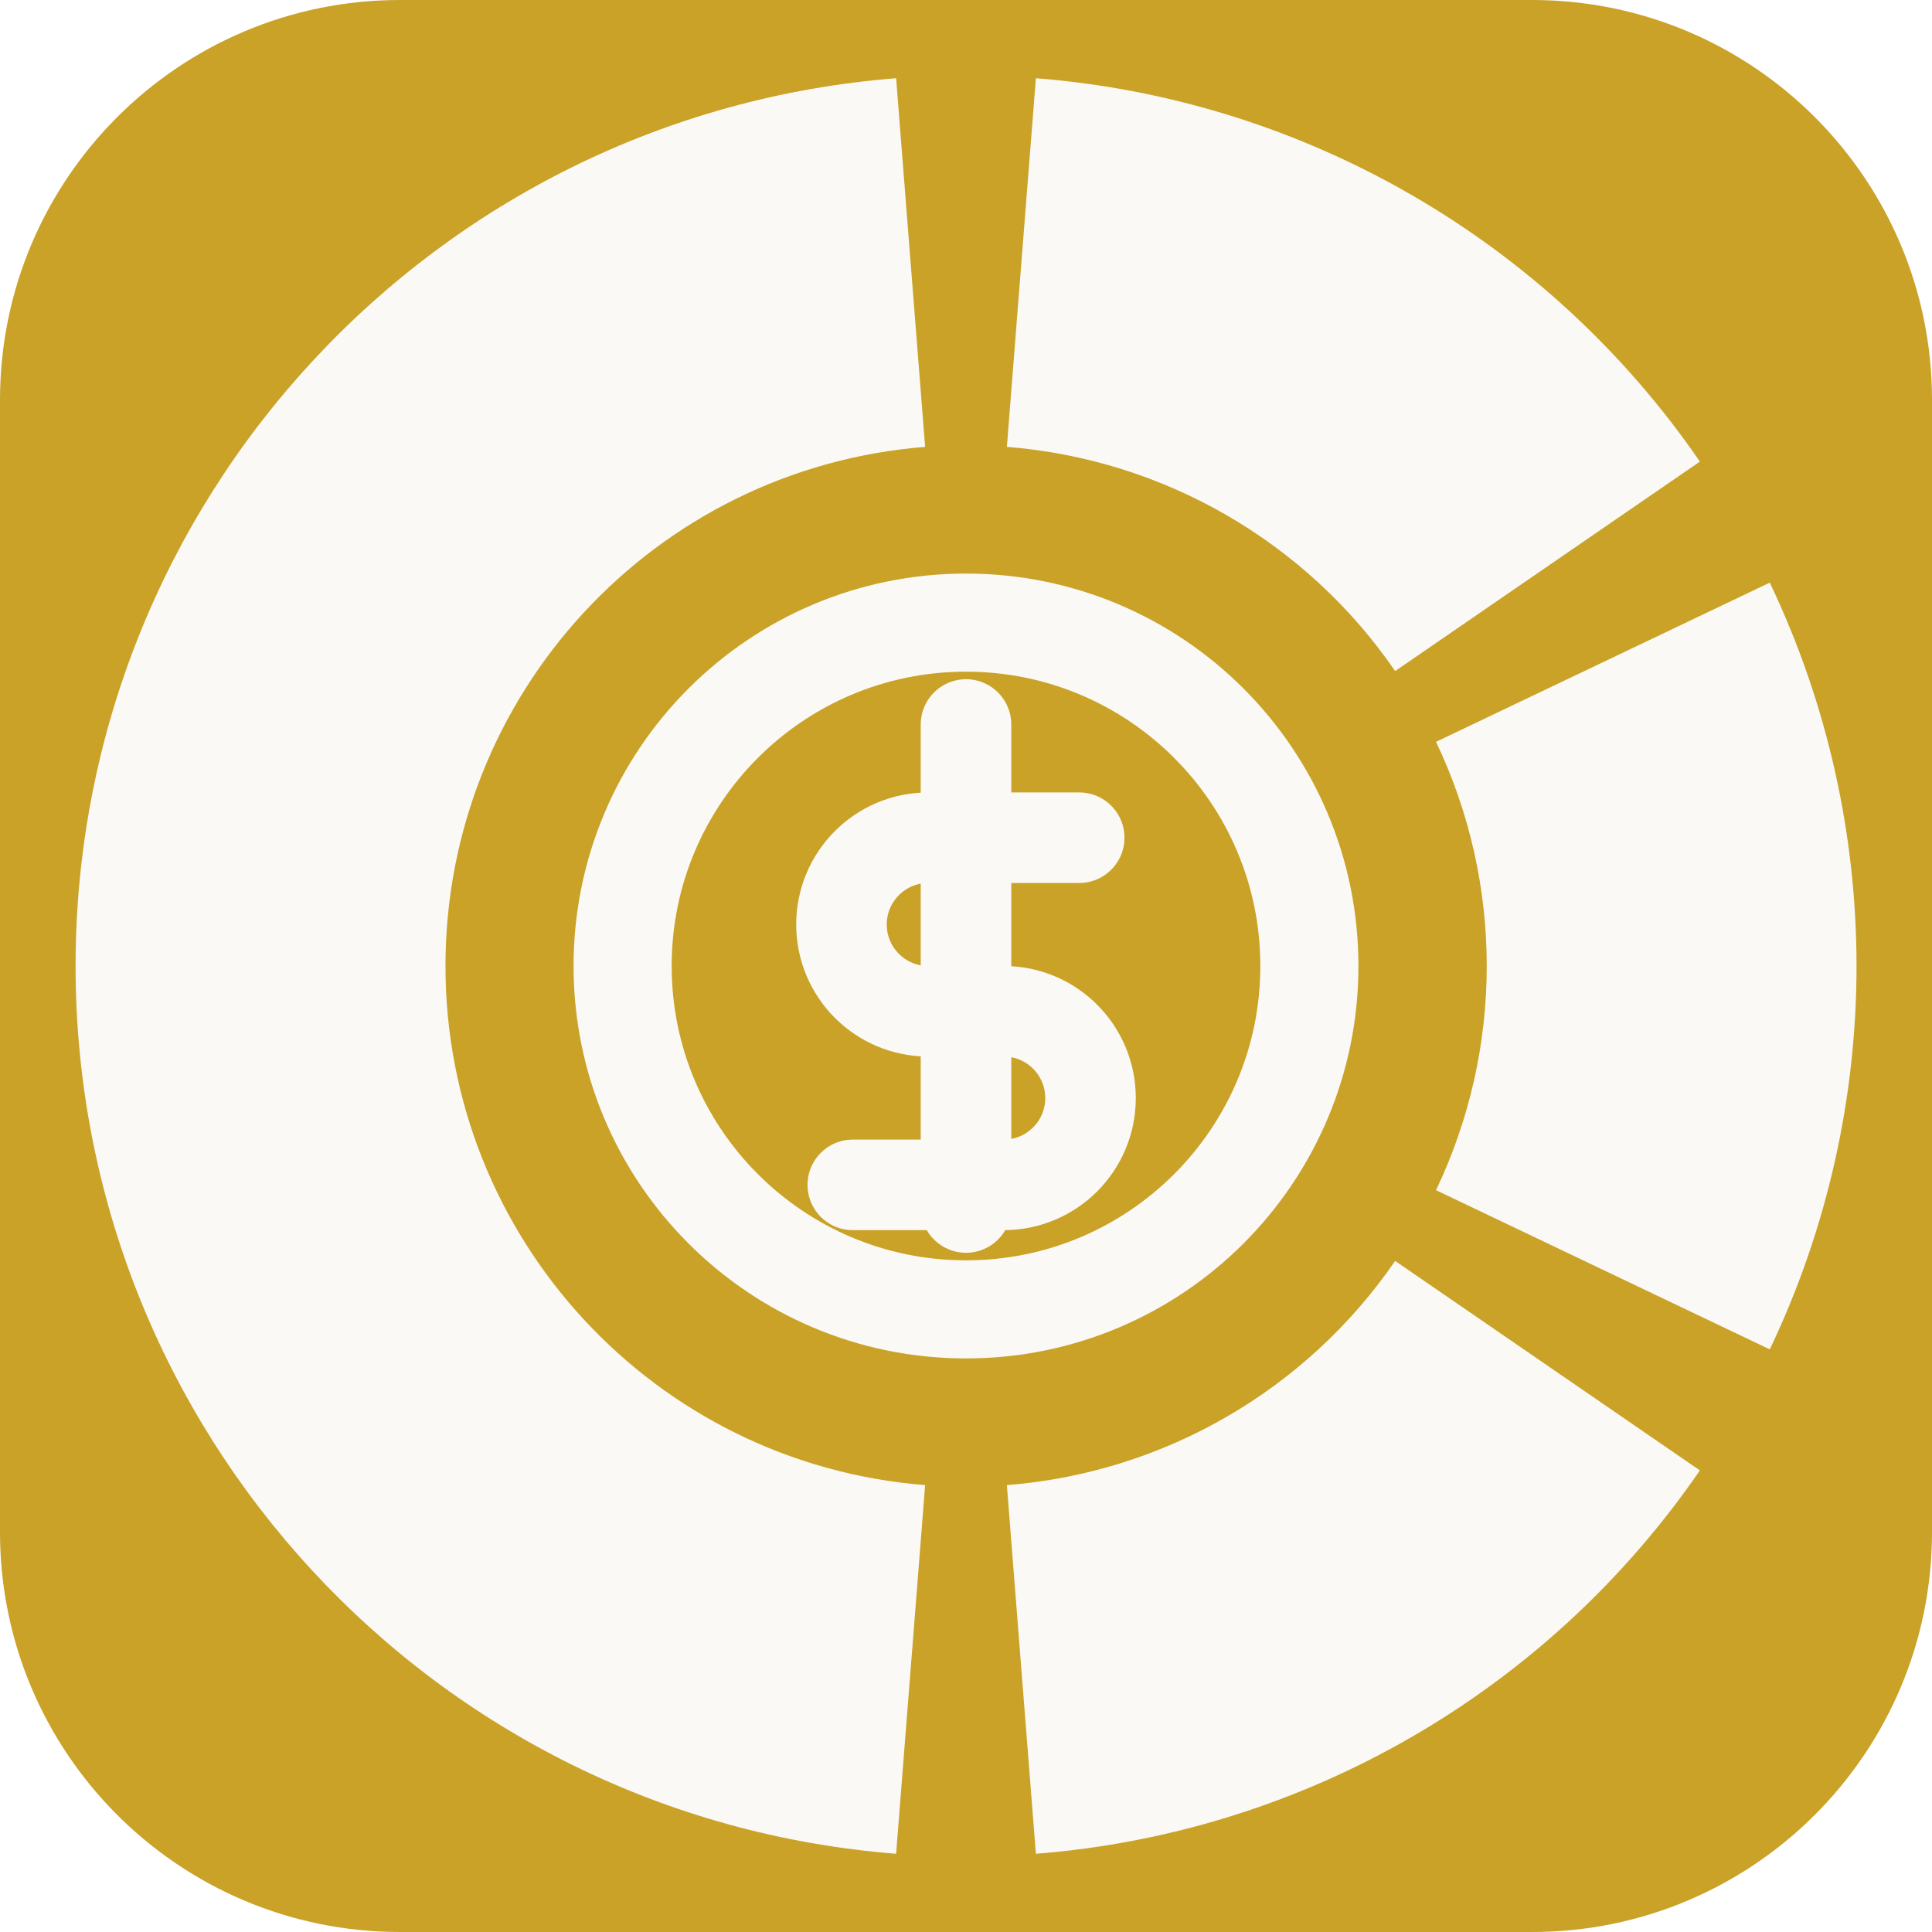
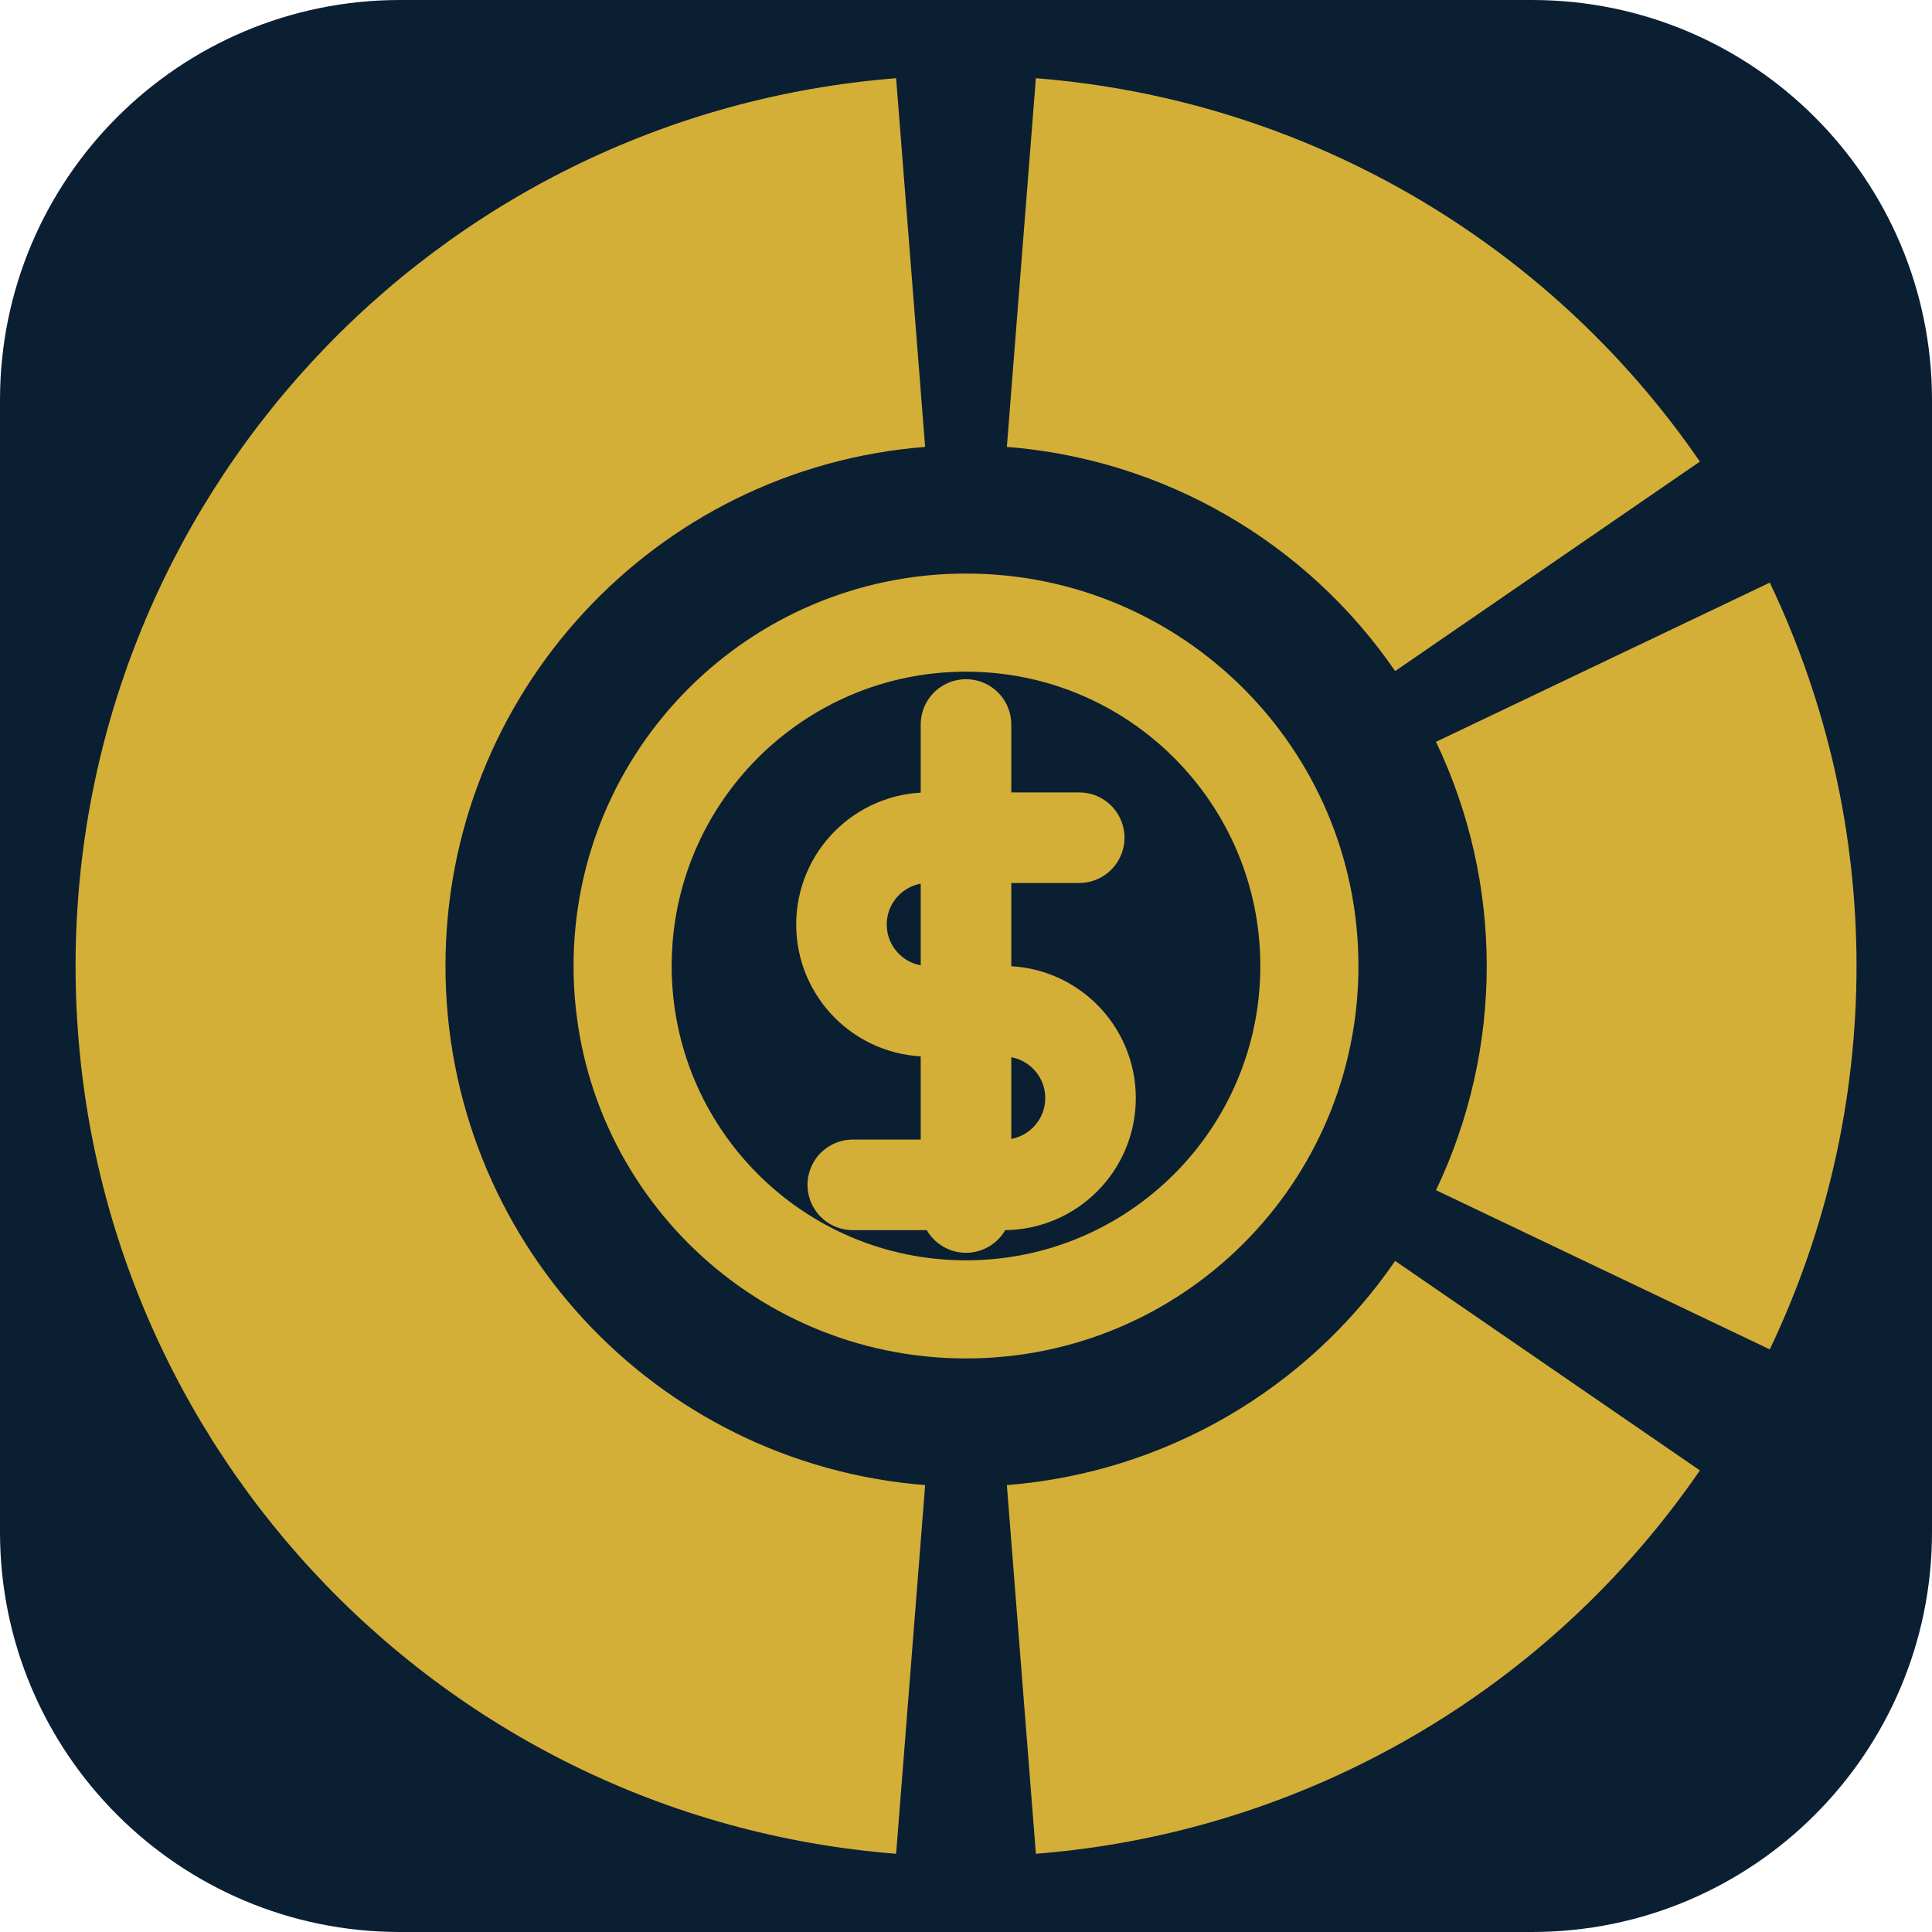
<svg xmlns="http://www.w3.org/2000/svg" viewBox="0 0 512 512" fill="none">
-   <rect width="512" height="512" rx="106" fill="#C9A227" />
-   <g color="#FAF9F6">
+   <rect width="512" height="512" rx="106" fill="#0B1F33" />
+   <g color="#D4AF37">
    <g fill="currentColor">
      <path d="M 237.48 491.27 A 236.0 236.0 0 0 1 237.48 20.73 L 245.17 118.43 A 138.0 138.0 0 0 0 245.17 393.57 Z" />
      <path d="M 274.52 20.73 A 236.0 236.0 0 0 1 450.49 122.33 L 369.73 177.84 A 138.0 138.0 0 0 0 266.83 118.43 Z" />
      <path d="M 469.01 154.40 A 236.0 236.0 0 0 1 469.01 357.60 L 380.56 315.41 A 138.0 138.0 0 0 0 380.56 196.59 Z" />
      <path d="M 450.49 389.67 A 236.0 236.0 0 0 1 274.52 491.27 L 266.83 393.57 A 138.0 138.0 0 0 0 369.73 334.16 Z" />
    </g>
    <g fill="none" stroke="currentColor" stroke-linecap="round" stroke-linejoin="round">
      <circle cx="256" cy="256" r="91" stroke-width="26" />
      <path d="M 256 192 V 320" stroke-width="24" />
      <path d="M 286 222 H 246 a 23 23 0 0 0 0 46 h 20 a 23 23 0 0 1 0 46 H 226" stroke-width="24" />
    </g>
  </g>
</svg>
